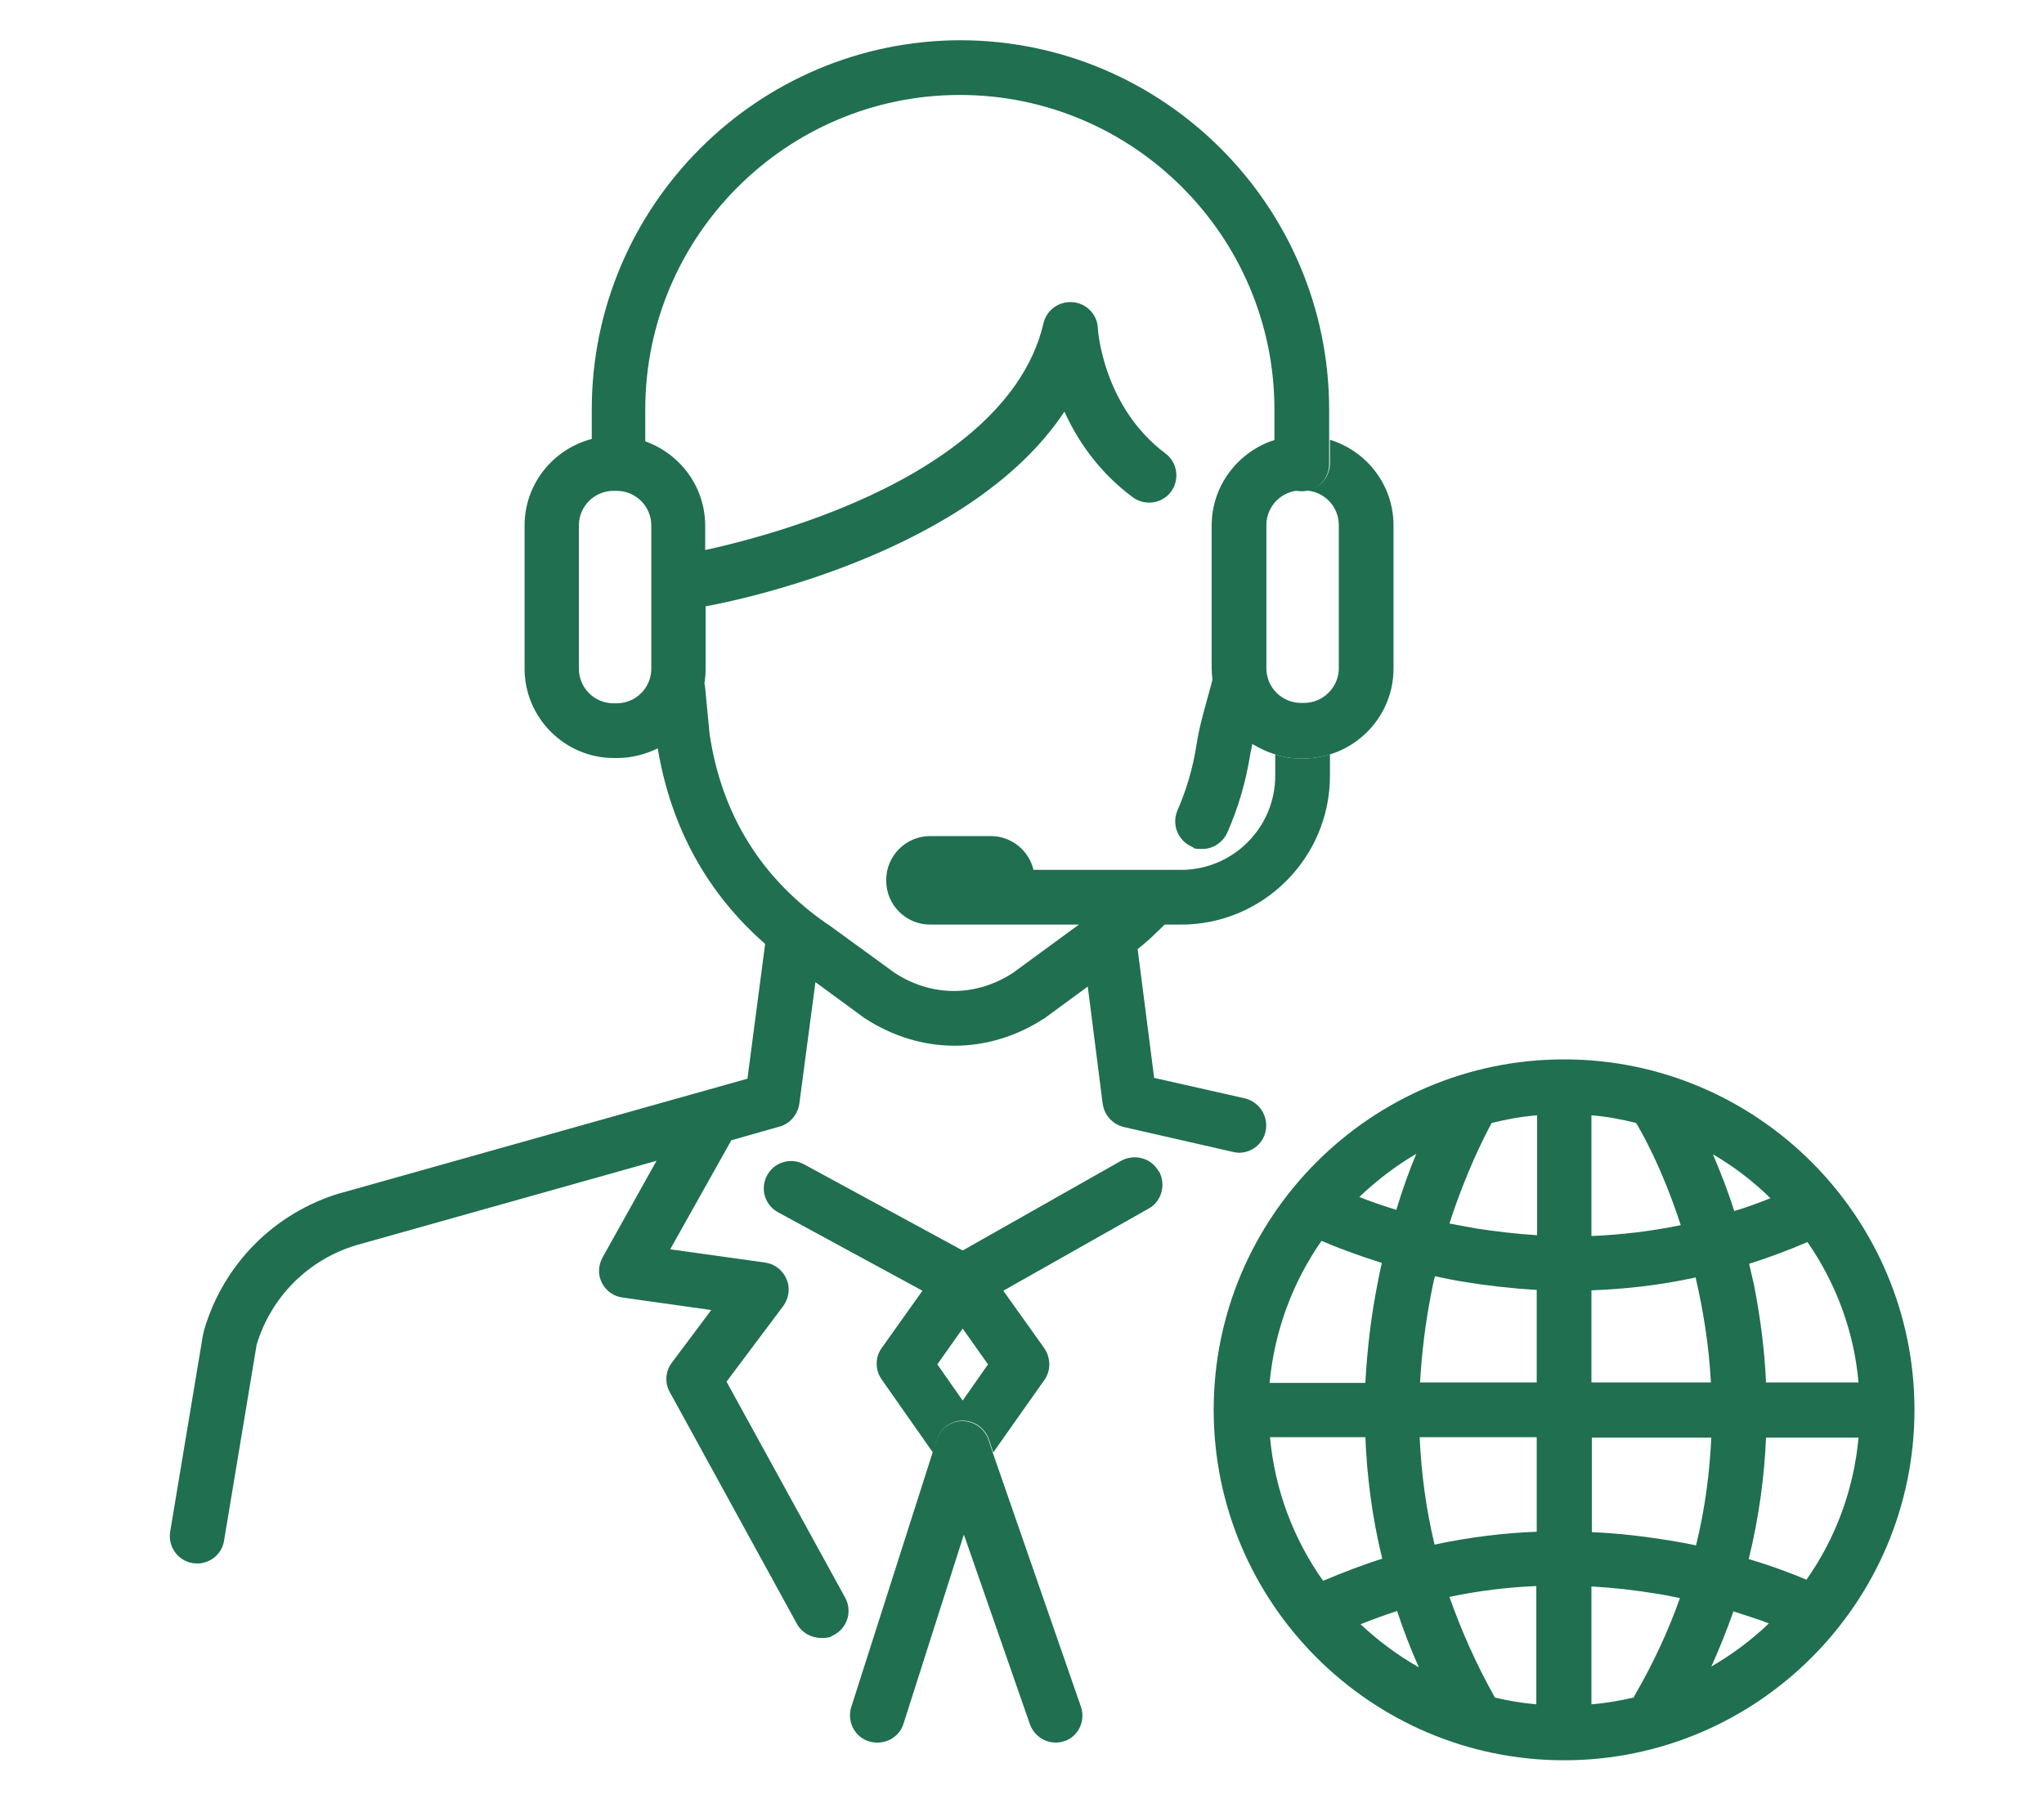
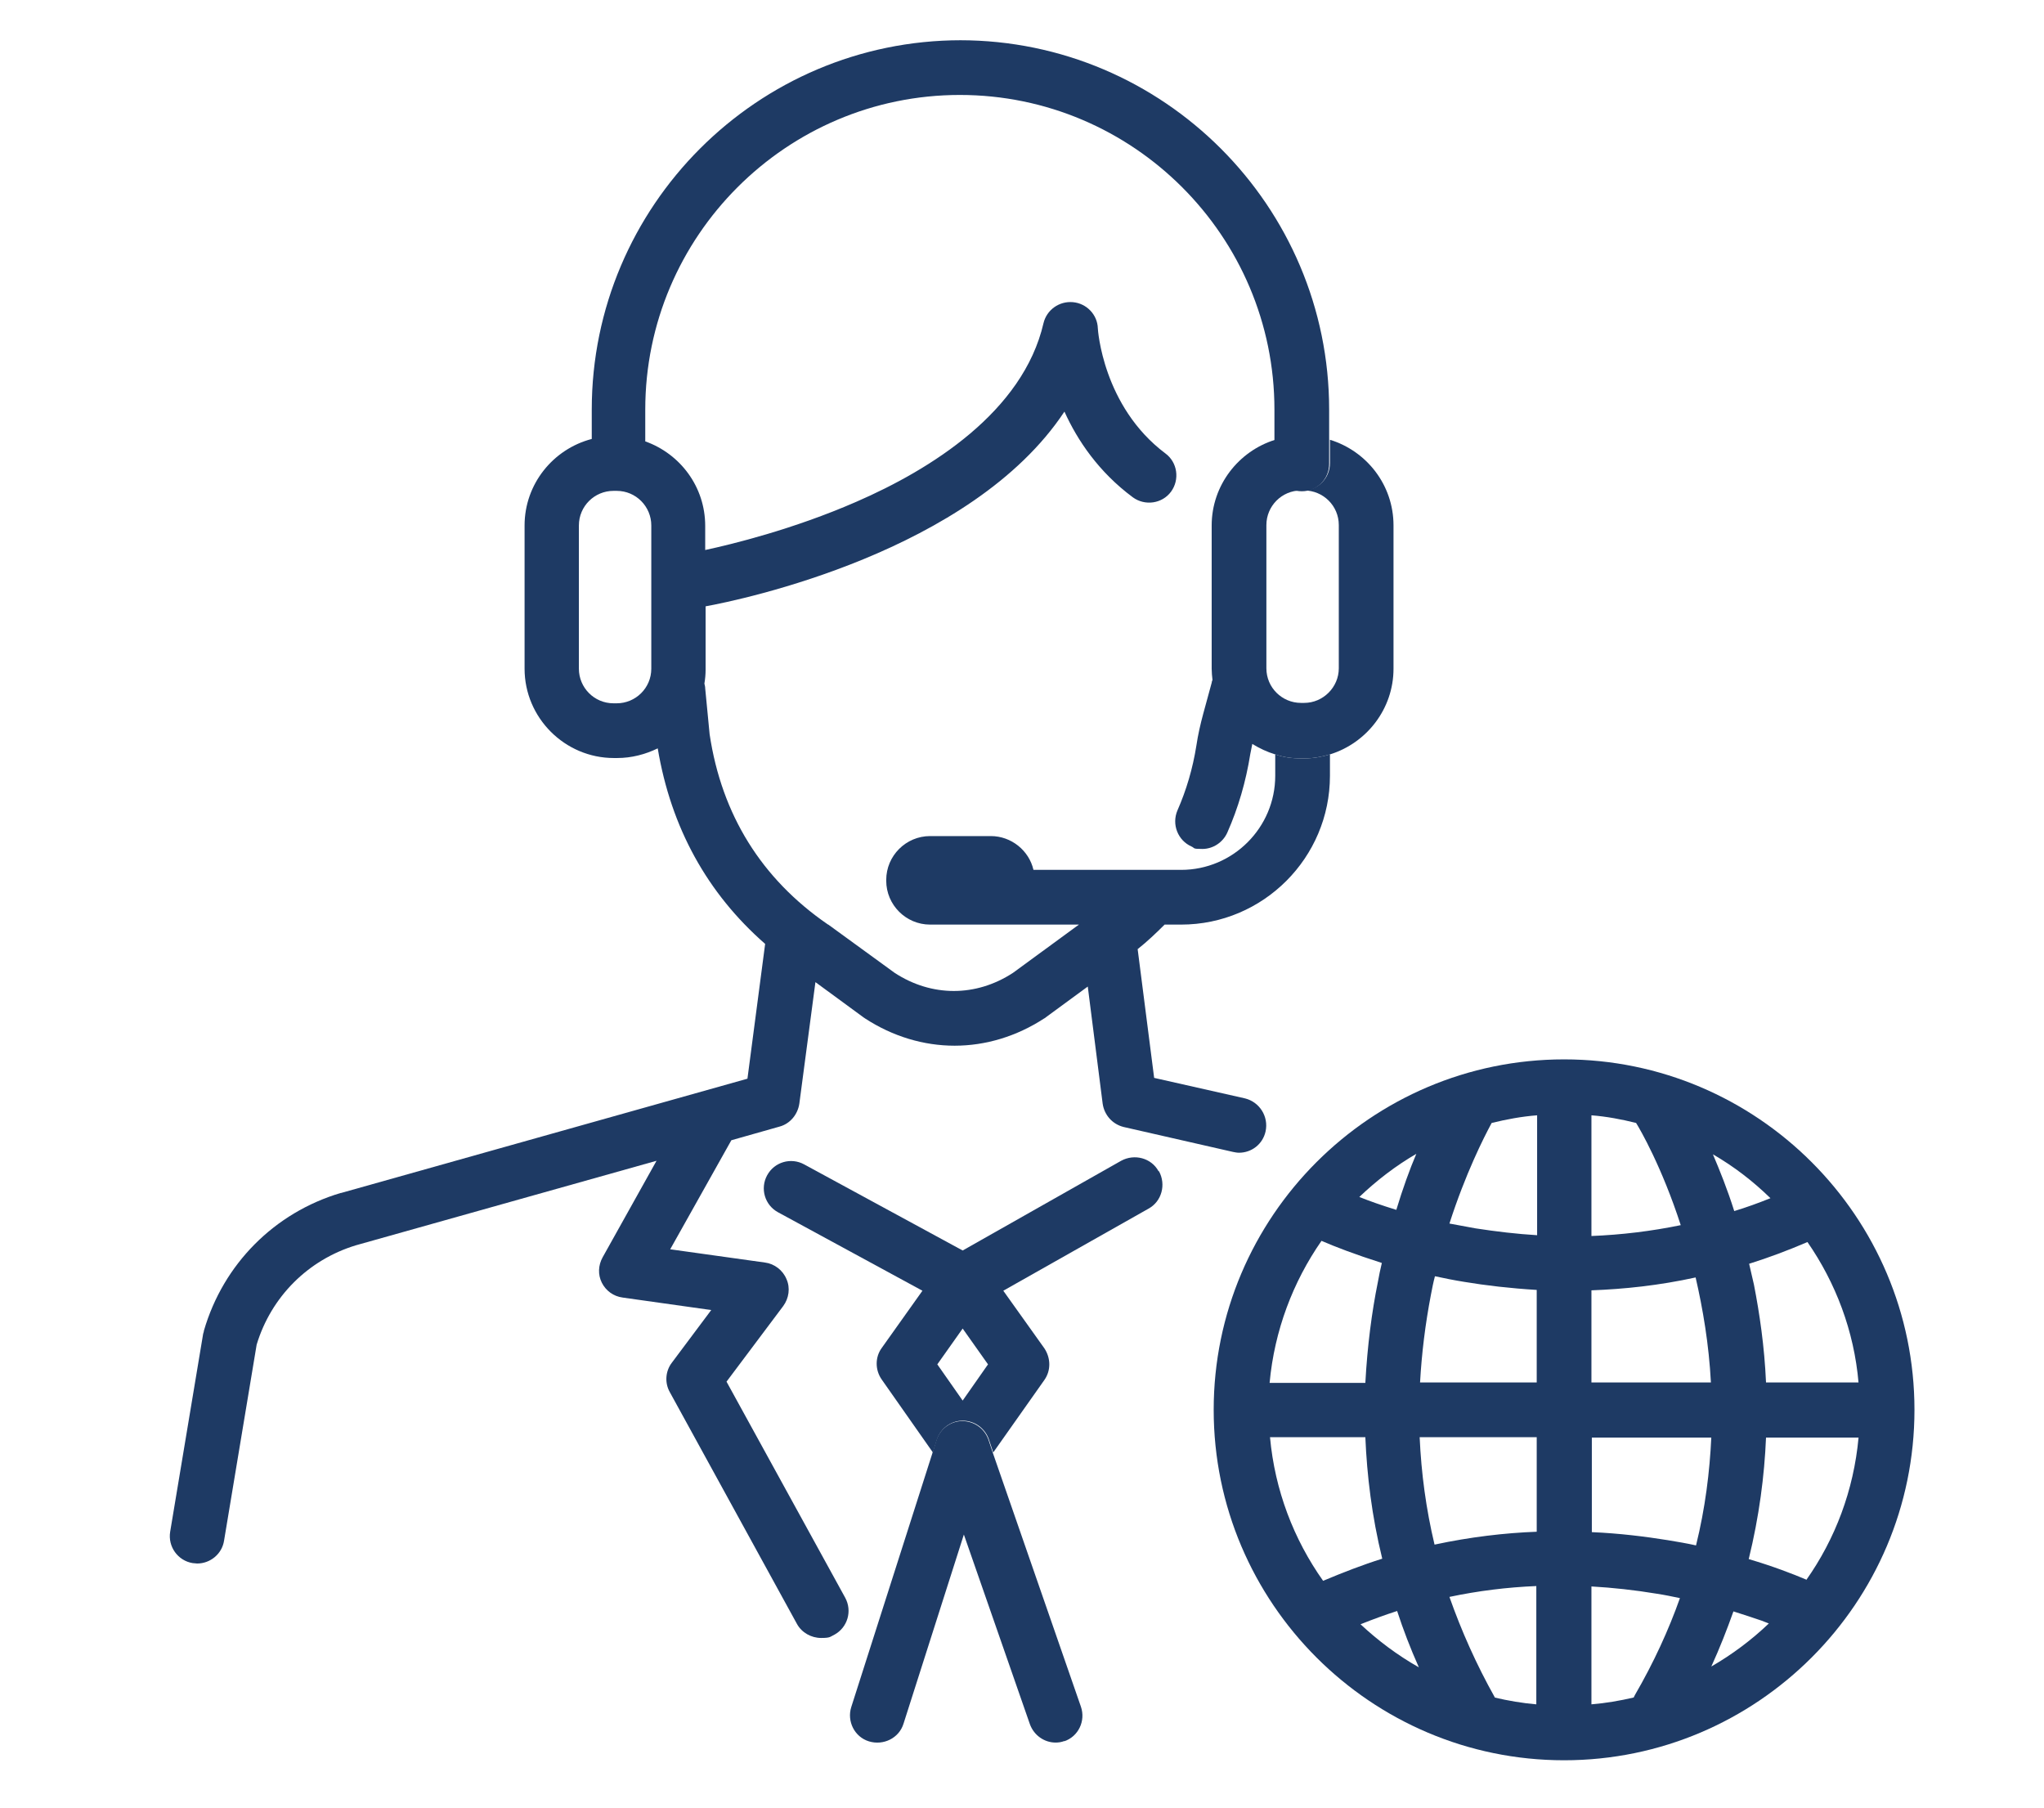
<svg xmlns="http://www.w3.org/2000/svg" id="Capa_1" viewBox="0 0 508.1 449.2">
  <defs>
-     <style>      .st0 {        fill: #1f6f50;      }    </style>
+     <style>      .st0 {        fill: #1e3a64;      }    </style>
  </defs>
  <g>
    <path class="st0" d="M346.4,130.6v35.6c0,10-6.7,18.5-15.8,21.3-2,.6-4.2,1-6.4,1h-.8c-2.2,0-4.4-.3-6.4-1-2-.6-3.9-1.5-5.7-2.6-.2.8-.3,1.7-.5,2.5-1.1,6.9-3,13.4-5.7,19.5-1.1,2.5-3.6,4.1-6.2,4.1s-1.8-.2-2.7-.6c-3.4-1.5-5-5.5-3.5-9,2.2-5,3.8-10.4,4.7-16.1.4-2.7,1-5.3,1.7-7.9l2.1-7.7c0-.2.1-.5.2-.7-.1-.9-.2-1.9-.2-2.8v-35.6c0-10,6.7-18.5,15.8-21.3v5.8c0,3.8,3,6.8,6.8,6.8h-.4c-4.8,0-8.6,3.9-8.6,8.6v35.6c0,4.8,3.9,8.6,8.6,8.6h.8c4.7,0,8.6-3.9,8.6-8.6v-35.6c0-4.8-3.9-8.6-8.6-8.6h-.4c3.8,0,6.8-3,6.8-6.8v-5.8c9.1,2.8,15.8,11.2,15.8,21.3Z" />
    <path class="st0" d="M238.9,10c-50.6,0-91.8,41.2-91.8,91.8v7.3c-9.6,2.5-16.7,11.2-16.7,21.5v35.6c0,12.2,10,22.2,22.2,22.2h.8c3.6,0,7-.9,10.1-2.4,3.3,19.7,12.3,36,26.7,48.6l-4.4,33.5-101,28.4c0,0,0,0-.1,0-16.5,4.9-29.2,17.7-34,34.2,0,.2-.1.5-.2.8l-8.2,49.2c-.6,3.7,1.9,7.2,5.6,7.8.4,0,.8.1,1.1.1,3.3,0,6.2-2.4,6.7-5.7l8.1-48.7c3.6-11.9,12.8-21.1,24.7-24.7l74.7-21-13.4,24c-1.1,2-1.2,4.3-.2,6.3,1,2,2.9,3.4,5.2,3.7l22,3.1-9.8,13.1c-1.6,2.1-1.8,5-.5,7.3l31.6,57.6c1.2,2.2,3.6,3.5,6,3.5s2.2-.3,3.3-.8c3.3-1.8,4.5-5.9,2.7-9.2l-29.5-53.7,14.1-18.8c1.4-1.9,1.8-4.5.8-6.7-.9-2.2-3-3.8-5.3-4.1l-23.6-3.3,15.2-27.1,12-3.4c2.6-.7,4.5-3,4.9-5.7l4-30.2,12,8.8c0,0,.2.1.3.2,6.9,4.5,14.6,6.8,22.3,6.8s15.4-2.3,22.3-6.8c.1,0,.2-.1.3-.2l10.5-7.7,3.7,29.1c.4,2.8,2.4,5.1,5.2,5.8l27.2,6.2c.5.1,1,.2,1.5.2,3.1,0,5.9-2.1,6.6-5.3.8-3.7-1.5-7.3-5.1-8.2l-22.6-5.1-4.1-32c2.4-1.9,4.6-4,6.7-6.1h4.1c20.4,0,37-16.6,37-37v-5.3c-2,.6-4.2,1-6.4,1h-.8c-2.2,0-4.4-.3-6.4-1v5.3c0,12.9-10.5,23.4-23.4,23.4h-36.7c-1.1-4.8-5.5-8.4-10.6-8.4h-15.1c-6,0-10.9,4.9-10.9,10.9v.2c0,6,4.9,10.9,10.9,10.9h15.1c0,0,.2,0,.2,0t0,0h0s0,0,.1,0h21.6l-16.4,12c-9.2,6-20.2,6-29.4,0l-16.5-12c0,0-.1,0-.2-.1-16.4-11.3-26.3-27.2-29.3-47.2l-1.1-11.4c0-.4-.1-.8-.2-1.2.2-1.2.3-2.3.3-3.5v-15.7c8.8-1.6,66.1-13.5,89.2-48.4,3.2,7.1,8.5,15,17,21.3,3,2.2,7.3,1.6,9.5-1.4,2.2-3,1.6-7.3-1.4-9.5-15.6-11.7-16.8-30.9-16.8-31.1-.1-3.4-2.8-6.2-6.2-6.5-3.4-.3-6.5,1.9-7.3,5.2-5.1,22.1-28.1,36.4-46.5,44.4-15.8,6.9-31.1,10.6-37.6,12v-6c0-9.7-6.2-17.9-14.9-21v-7.9c0-43.1,35.1-78.2,78.2-78.2s78.2,35.1,78.2,78.2v13.5c0,3.8,3,6.8,6.8,6.8s6.8-3,6.8-6.8v-13.5c0-50.6-41.2-91.8-91.8-91.8ZM161.9,130.6v35.6c0,4.8-3.9,8.6-8.6,8.6h-.8c-4.8,0-8.6-3.9-8.6-8.6v-35.6c0-4.8,3.9-8.6,8.6-8.6h.8c4.8,0,8.6,3.9,8.6,8.6Z" />
  </g>
  <path class="st0" d="M388.8,263.3c-48,0-87.1,39.1-87.1,87.1s39.1,87.1,87.1,87.1,87.1-39.1,87.1-87.1-39.1-87.1-87.1-87.1ZM462.1,343.6h-23.1c-.4-9-1.6-17.1-3-24.3-.4-1.8-.8-3.5-1.2-5.2,4.8-1.5,9.6-3.3,14.5-5.4,7,10.1,11.6,22.1,12.7,35ZM440.1,297.8c-3,1.2-6,2.3-9,3.2-1.7-5.4-3.6-10.1-5.3-14.1,5.2,3,10,6.7,14.3,10.9ZM395.6,277.2c3.8.3,7.5,1,11.1,1.9,1,1.6,6.4,10.9,11.1,25.4-7.3,1.5-14.7,2.4-22.2,2.7v-30ZM395.6,320.7c8.1-.3,16.8-1.2,25.9-3.2,1.8,7.8,3.3,16.6,3.8,26.1h-29.7v-22.9ZM425.4,357.2c-.4,8.6-1.5,17.6-3.8,26.9-2.2-.5-4.6-.9-7-1.3-5.6-.9-12-1.7-18.9-2v-23.5h29.8ZM371.6,421.9c-4.6-8.2-8.3-16.5-11.3-25h0c7.1-1.5,14.3-2.4,21.6-2.7v29.4c-3.5-.3-7-.9-10.4-1.7ZM370.8,279.1c3.7-.9,7.4-1.6,11.3-1.9v29.8c-5-.3-10.1-.9-15.3-1.7-2.2-.4-4.4-.8-6.5-1.2,4-12.4,8.5-21.3,10.5-25ZM355.7,321.8c.3-1.6.6-3.1,1-4.6,2.3.5,4.8,1,7.3,1.4,5.4.9,11.4,1.6,18,2v23h-29c.4-7.2,1.3-14.5,2.7-21.8ZM382,357.2v23.5c-8,.3-16.5,1.3-25.4,3.2-2.1-8.8-3.3-17.7-3.7-26.7h29.1ZM352.1,286.7c-1.7,4-3.4,8.7-5,14-3.6-1.1-6.7-2.2-9.2-3.2,4.3-4.1,9.1-7.8,14.3-10.8ZM328.5,308.4c3.2,1.4,8.4,3.4,15,5.5-.4,1.6-.7,3.2-1,4.8-1.5,7.4-2.6,15.8-3.1,25h-23.8c1.2-13,5.8-25.1,12.9-35.3ZM339.4,357.2c.4,9.5,1.6,19.6,4.2,30.2-4.8,1.5-9.7,3.4-14.7,5.5-7.3-10.3-12-22.5-13.2-35.7h23.8ZM338.2,403.7c3-1.2,6-2.3,9.1-3.3,1.5,4.6,3.3,9.3,5.4,14-5.3-3-10.1-6.6-14.5-10.7ZM395.6,394.3c5.3.3,10.8.9,16.2,1.8,2,.3,3.9.7,5.8,1.1-2.8,7.9-6.5,16-11.2,24.1-.1.2-.2.4-.3.6-3.4.8-6.9,1.4-10.5,1.7v-29.3ZM425.4,414.2c2.1-4.6,3.9-9.2,5.5-13.7,2.6.8,4.9,1.6,7,2.3.6.2,1.2.5,1.8.7-4.3,4.1-9.1,7.7-14.3,10.7ZM449,392.6c-3.3-1.4-8.2-3.3-14.3-5.1,2.6-10.6,3.9-20.7,4.3-30.2h23c-1.2,13.1-5.8,25.2-13,35.4Z" />
  <path class="st0" d="M288,291.1c-1.8-3.3-6-4.4-9.3-2.6l-39.4,22.3-39.4-21.4c-3.3-1.8-7.4-.6-9.2,2.7s-.6,7.4,2.7,9.2l35.9,19.5-10.1,14.2c-1.7,2.3-1.7,5.5,0,7.9l12.7,18.1,1-3.2c.9-2.8,3.5-4.7,6.4-4.7,2.9,0,5.5,1.8,6.5,4.6l1.1,3.3,12.7-18c1.7-2.4,1.6-5.5,0-7.9l-10.2-14.3,36.1-20.4c3.3-1.8,4.4-6,2.6-9.3ZM239.3,348.1l-6.3-9,6.3-8.9,6.3,8.9-6.3,9Z" />
  <path class="st0" d="M264.6,432.7c-.7.3-1.5.4-2.2.4-2.8,0-5.4-1.8-6.4-4.6l-16.4-47.1-15,47c-1.1,3.6-5,5.5-8.6,4.4-3.6-1.1-5.5-5-4.4-8.5l20.2-63.2,1-3.2c.9-2.8,3.5-4.7,6.4-4.7,2.9,0,5.5,1.8,6.5,4.6l1.1,3.3,21.9,63.1c1.2,3.5-.6,7.4-4.2,8.6Z" />
</svg>
